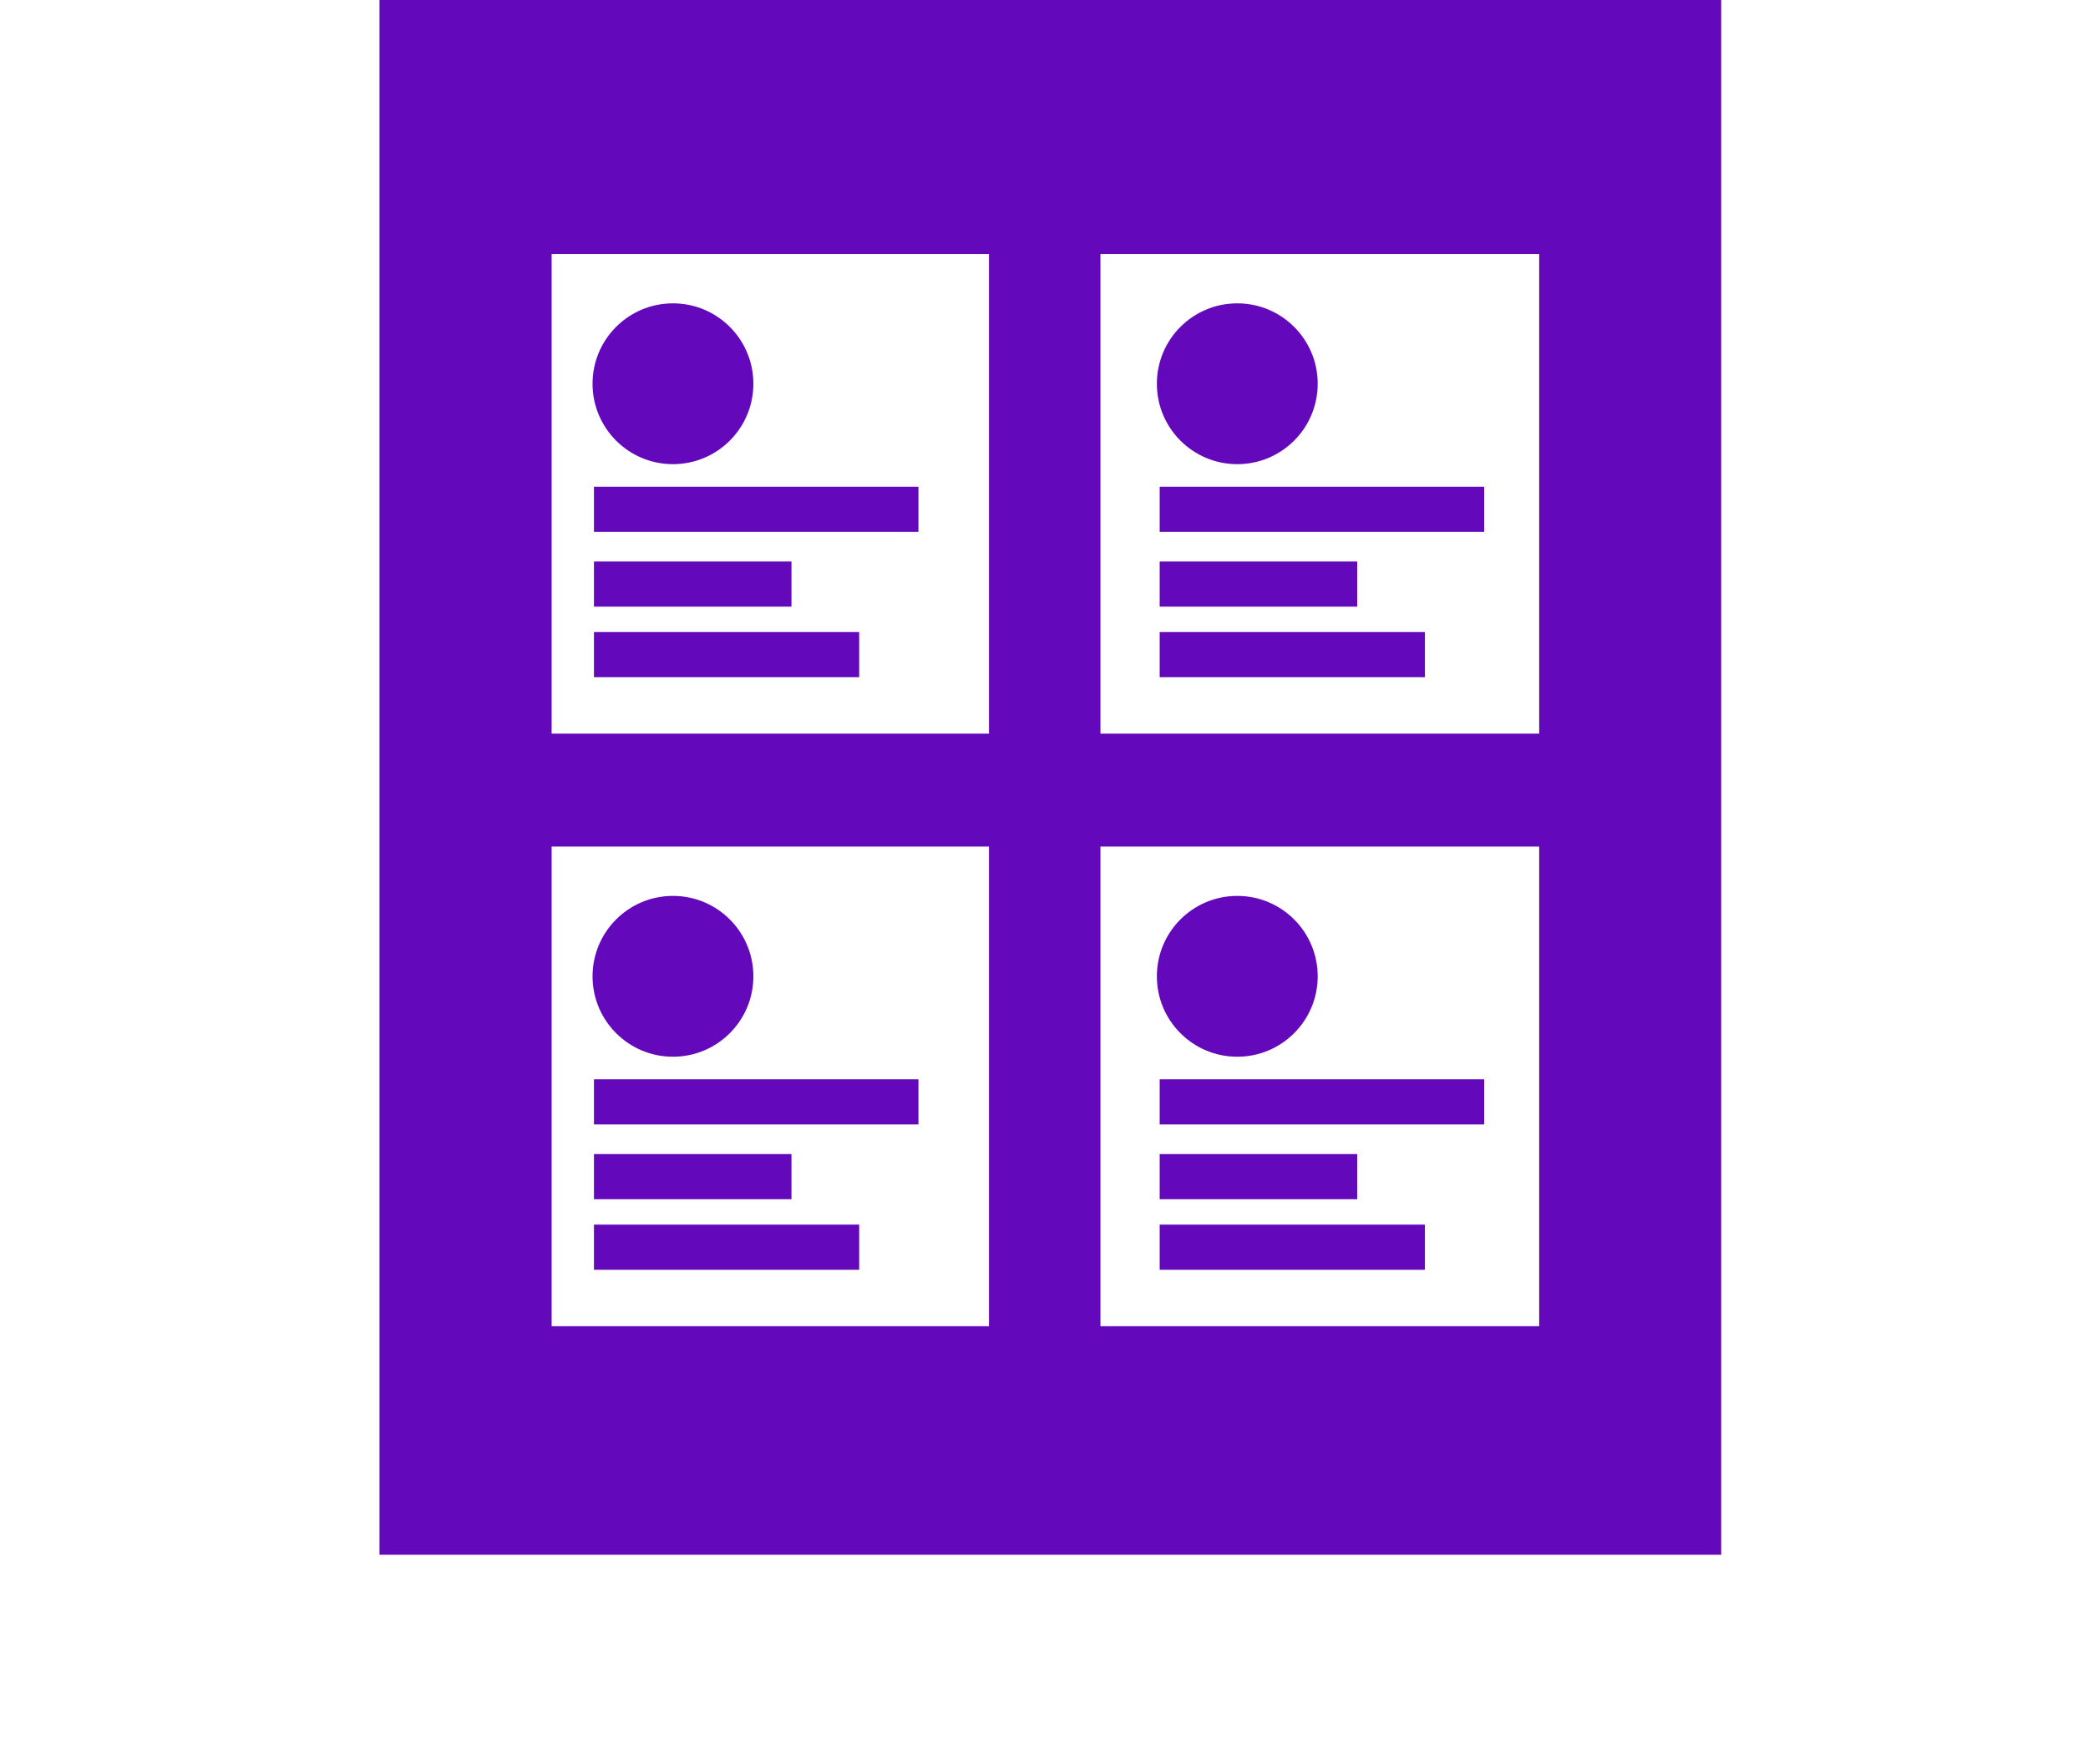
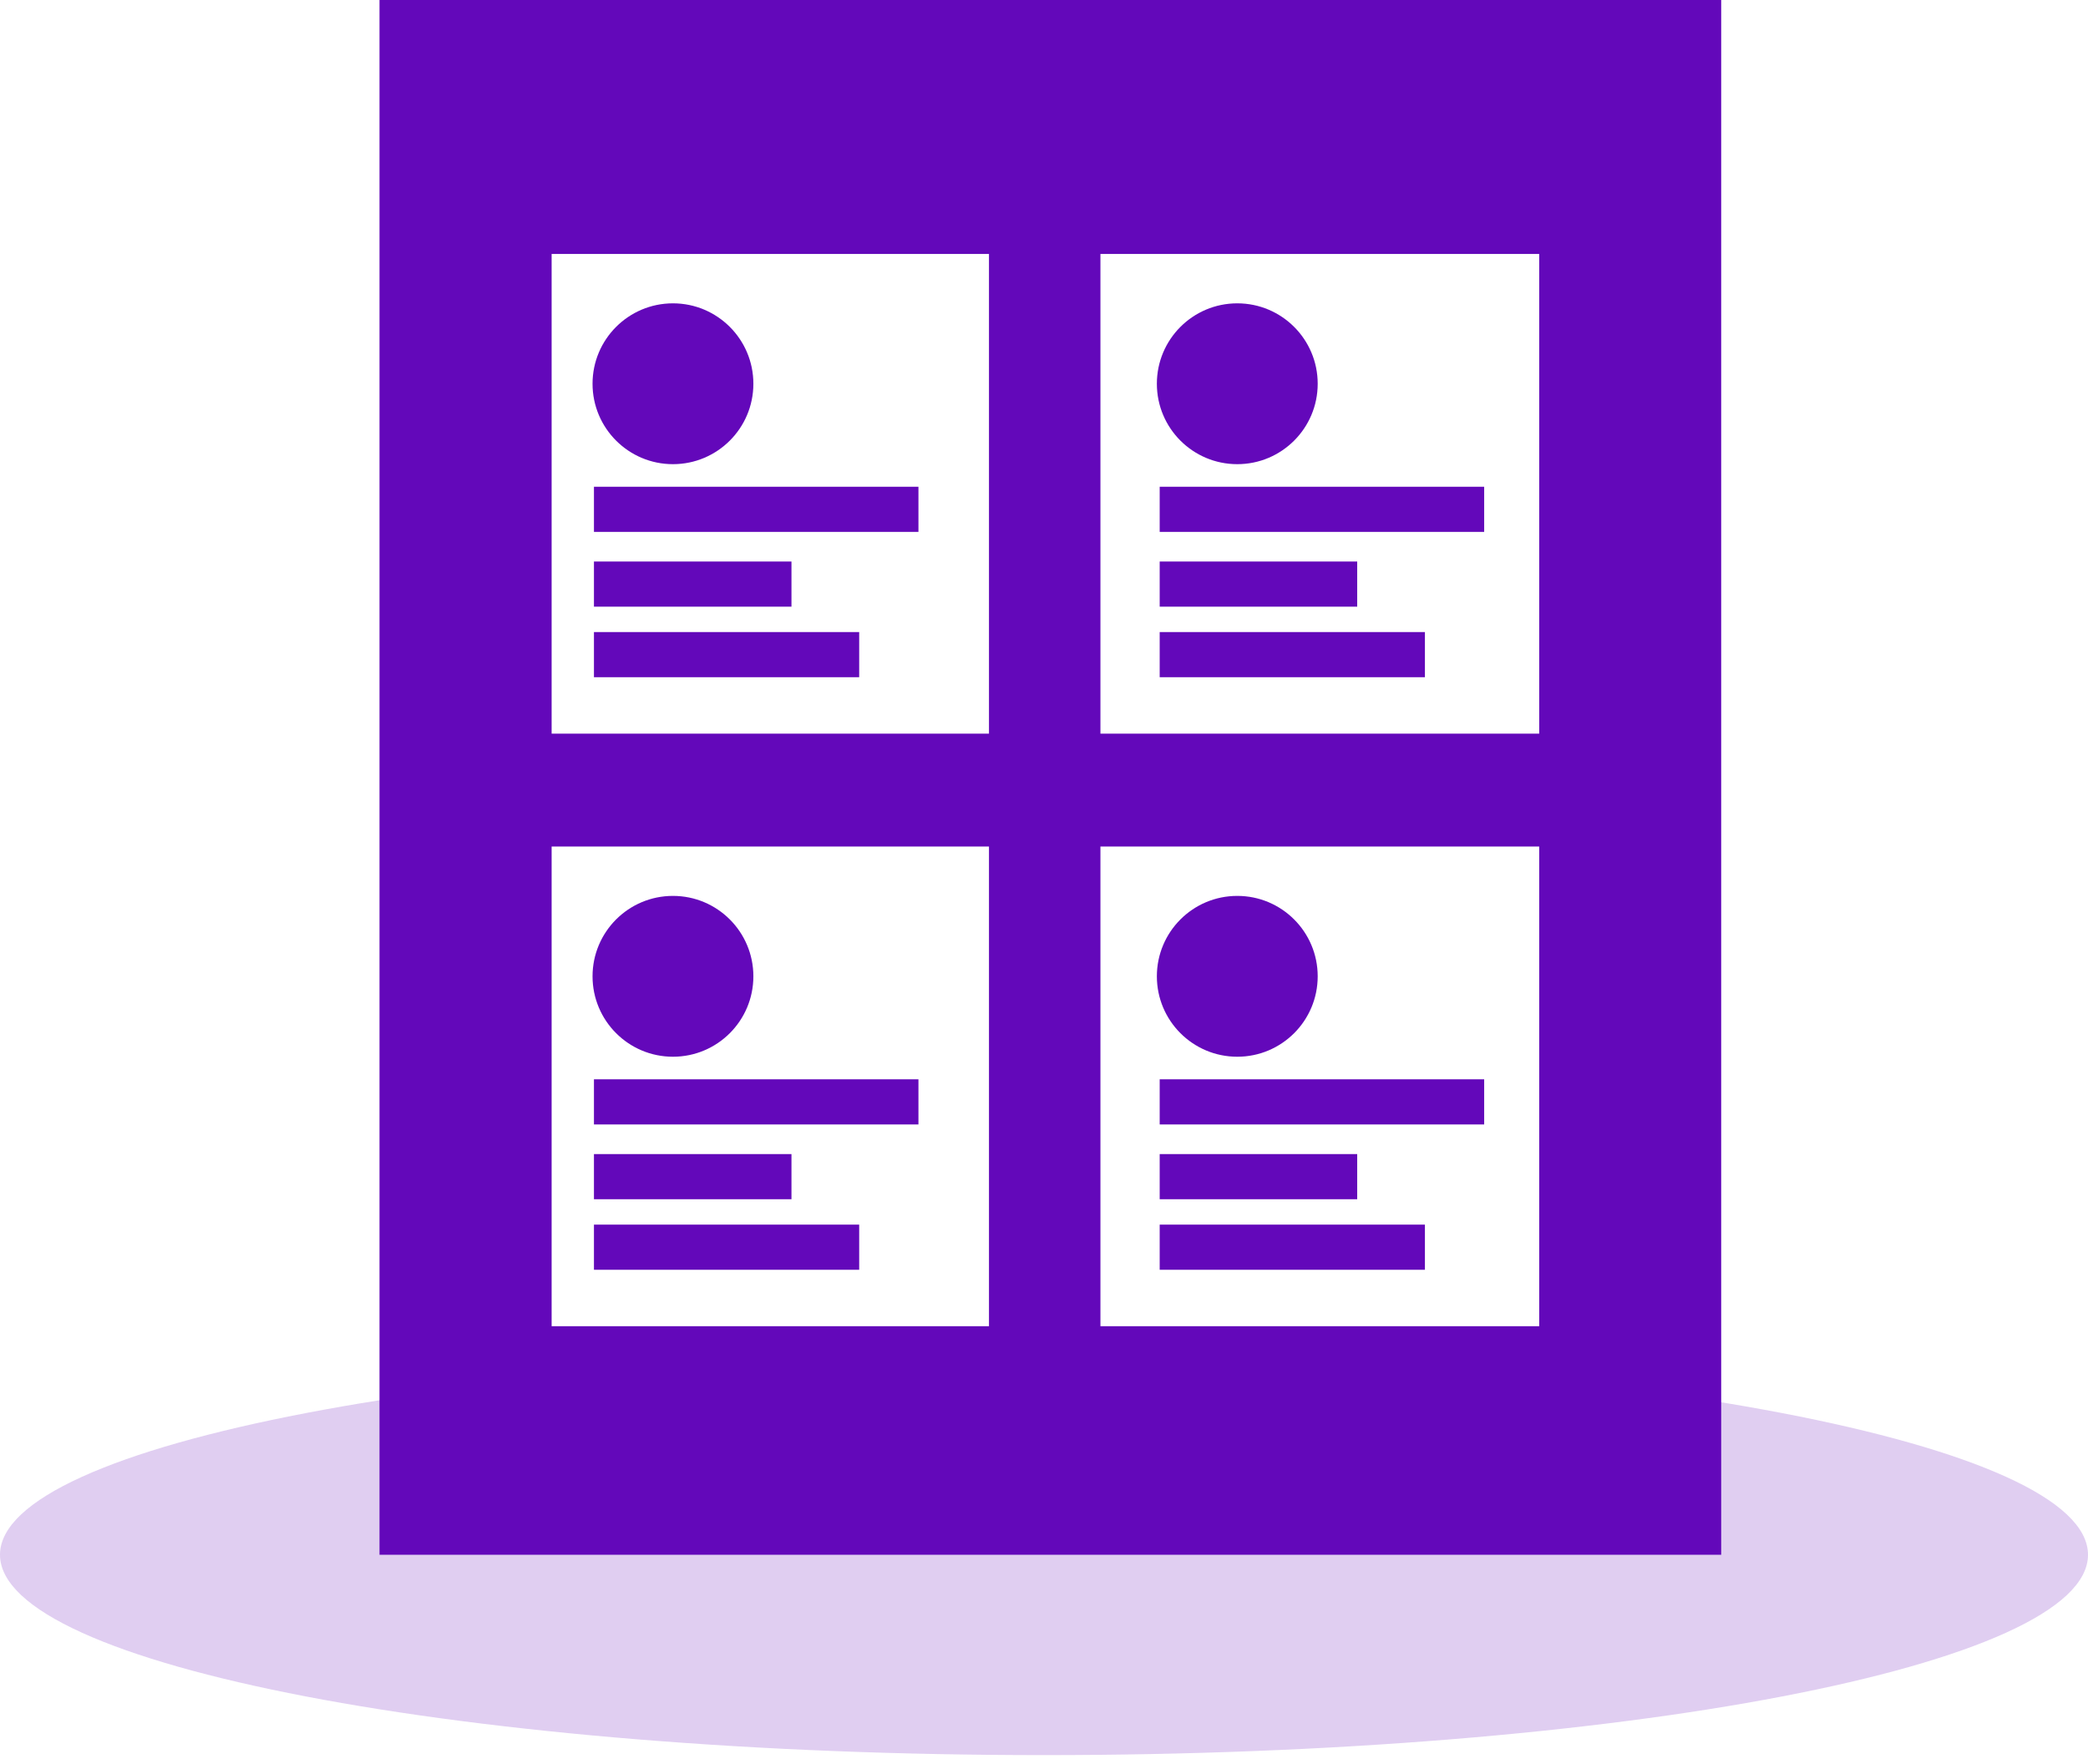
<svg xmlns="http://www.w3.org/2000/svg" version="1.1" viewBox="0 0 148 125">
  <defs>
    <style>
      .cls-1 {
-         fill-opacity: 0;
+         fill: none;
      }

-       .cls-1, .cls-2 {
+       .cls-2, .cls-3 {
        fill: #6308ba;
      }

      .cls-3 {
-         fill: none;
-       }
- 
-       .cls-4 {
-         clip-path: url(#clippath);
+         opacity: .2;
      }
    </style>
-     <clipPath id="clippath">
-       <rect class="cls-3" y="0" width="148" height="125" />
-     </clipPath>
  </defs>
  <g>
-     <g id="svg34">
-       <g class="cls-4">
-         <g id="Courses">
-           <g id="Group_44">
-             <ellipse id="Ellipse_41" class="cls-1" cx="74" cy="110.2" rx="74" ry="14.8" />
-             <g id="Group_43">
-               <path class="cls-2" d="M26.9,0v110.2h95.1V0H26.9ZM70.1,94h-31v-34h31v34ZM70.1,52h-31V18h31v34ZM109.1,94h-31.1v-34h31.1v34ZM109.1,52h-31.1V18h31.1v34Z" />
-               <path id="Rectangle_92" class="cls-2" d="M42.1,34.5h23v3.2h-23v-3.2Z" />
-               <path id="Rectangle_93" class="cls-2" d="M42.1,76.5h23v3.2h-23v-3.2Z" />
-               <path id="Rectangle_94" class="cls-2" d="M82.2,34.5h23v3.2h-23v-3.2Z" />
-               <path id="Rectangle_95" class="cls-2" d="M82.2,76.5h23v3.2h-23v-3.2Z" />
-               <path id="Rectangle_96" class="cls-2" d="M42.1,39.8h14v3.2h-14v-3.2Z" />
-               <path id="Rectangle_97" class="cls-2" d="M42.1,44.8h18.8v3.2h-18.8v-3.2Z" />
-               <path id="Rectangle_98" class="cls-2" d="M42.1,81.8h14v3.2h-14v-3.2Z" />
-               <path id="Rectangle_99" class="cls-2" d="M42.1,86.8h18.8v3.2h-18.8v-3.2Z" />
-               <path id="Rectangle_100" class="cls-2" d="M82.2,39.8h14v3.2h-14v-3.2Z" />
-               <path id="Rectangle_101" class="cls-2" d="M82.2,44.8h18.8v3.2h-18.8v-3.2Z" />
-               <path id="Rectangle_102" class="cls-2" d="M82.2,81.8h14v3.2h-14v-3.2Z" />
-               <path id="Rectangle_103" class="cls-2" d="M82.2,86.8h18.8v3.2h-18.8v-3.2Z" />
-               <ellipse id="Ellipse_42" class="cls-2" cx="47.7" cy="27.2" rx="5.7" ry="5.7" />
-               <ellipse id="Ellipse_43" class="cls-2" cx="47.7" cy="69.2" rx="5.7" ry="5.7" />
-               <ellipse id="Ellipse_44" class="cls-2" cx="87.7" cy="27.2" rx="5.7" ry="5.7" />
-               <ellipse id="Ellipse_45" class="cls-2" cx="87.7" cy="69.2" rx="5.7" ry="5.7" />
-             </g>
-           </g>
-         </g>
+     <g id="Camada_1">
+       <ellipse class="cls-3" cx="74" cy="110.2" rx="74" ry="14.2" />
+       <rect class="cls-1" width="148" height="125" />
+       <g id="Group_43">
+         <path class="cls-2" d="M26.9,0v110.2h95.1V0H26.9ZM70.1,94h-31v-34h31v34ZM70.1,52h-31V18h31v34ZM109.1,94h-31.1v-34h31.1v34ZM109.1,52h-31.1V18h31.1v34Z" />
+         <path id="Rectangle_92" class="cls-2" d="M42.1,34.5h23v3.2h-23v-3.2Z" />
+         <path id="Rectangle_93" class="cls-2" d="M42.1,76.5h23v3.2h-23v-3.2Z" />
+         <path id="Rectangle_94" class="cls-2" d="M82.2,34.5h23v3.2h-23v-3.2Z" />
+         <path id="Rectangle_95" class="cls-2" d="M82.2,76.5h23v3.2h-23v-3.2Z" />
+         <path id="Rectangle_96" class="cls-2" d="M42.1,39.8h14v3.2h-14v-3.2Z" />
+         <path id="Rectangle_97" class="cls-2" d="M42.1,44.8h18.8v3.2h-18.8v-3.2Z" />
+         <path id="Rectangle_98" class="cls-2" d="M42.1,81.8h14v3.2h-14v-3.2Z" />
+         <path id="Rectangle_99" class="cls-2" d="M42.1,86.8h18.8v3.2h-18.8v-3.2Z" />
+         <path id="Rectangle_100" class="cls-2" d="M82.2,39.8h14v3.2h-14v-3.2Z" />
+         <path id="Rectangle_101" class="cls-2" d="M82.2,44.8h18.8v3.2h-18.8v-3.2Z" />
+         <path id="Rectangle_102" class="cls-2" d="M82.2,81.8h14v3.2h-14v-3.2Z" />
+         <path id="Rectangle_103" class="cls-2" d="M82.2,86.8h18.8v3.2h-18.8v-3.2Z" />
+         <circle id="Ellipse_42" class="cls-2" cx="47.7" cy="27.2" r="5.7" />
+         <circle id="Ellipse_43" class="cls-2" cx="47.7" cy="69.2" r="5.7" />
+         <circle id="Ellipse_44" class="cls-2" cx="87.7" cy="27.2" r="5.7" />
+         <circle id="Ellipse_45" class="cls-2" cx="87.7" cy="69.2" r="5.7" />
      </g>
    </g>
  </g>
</svg>
